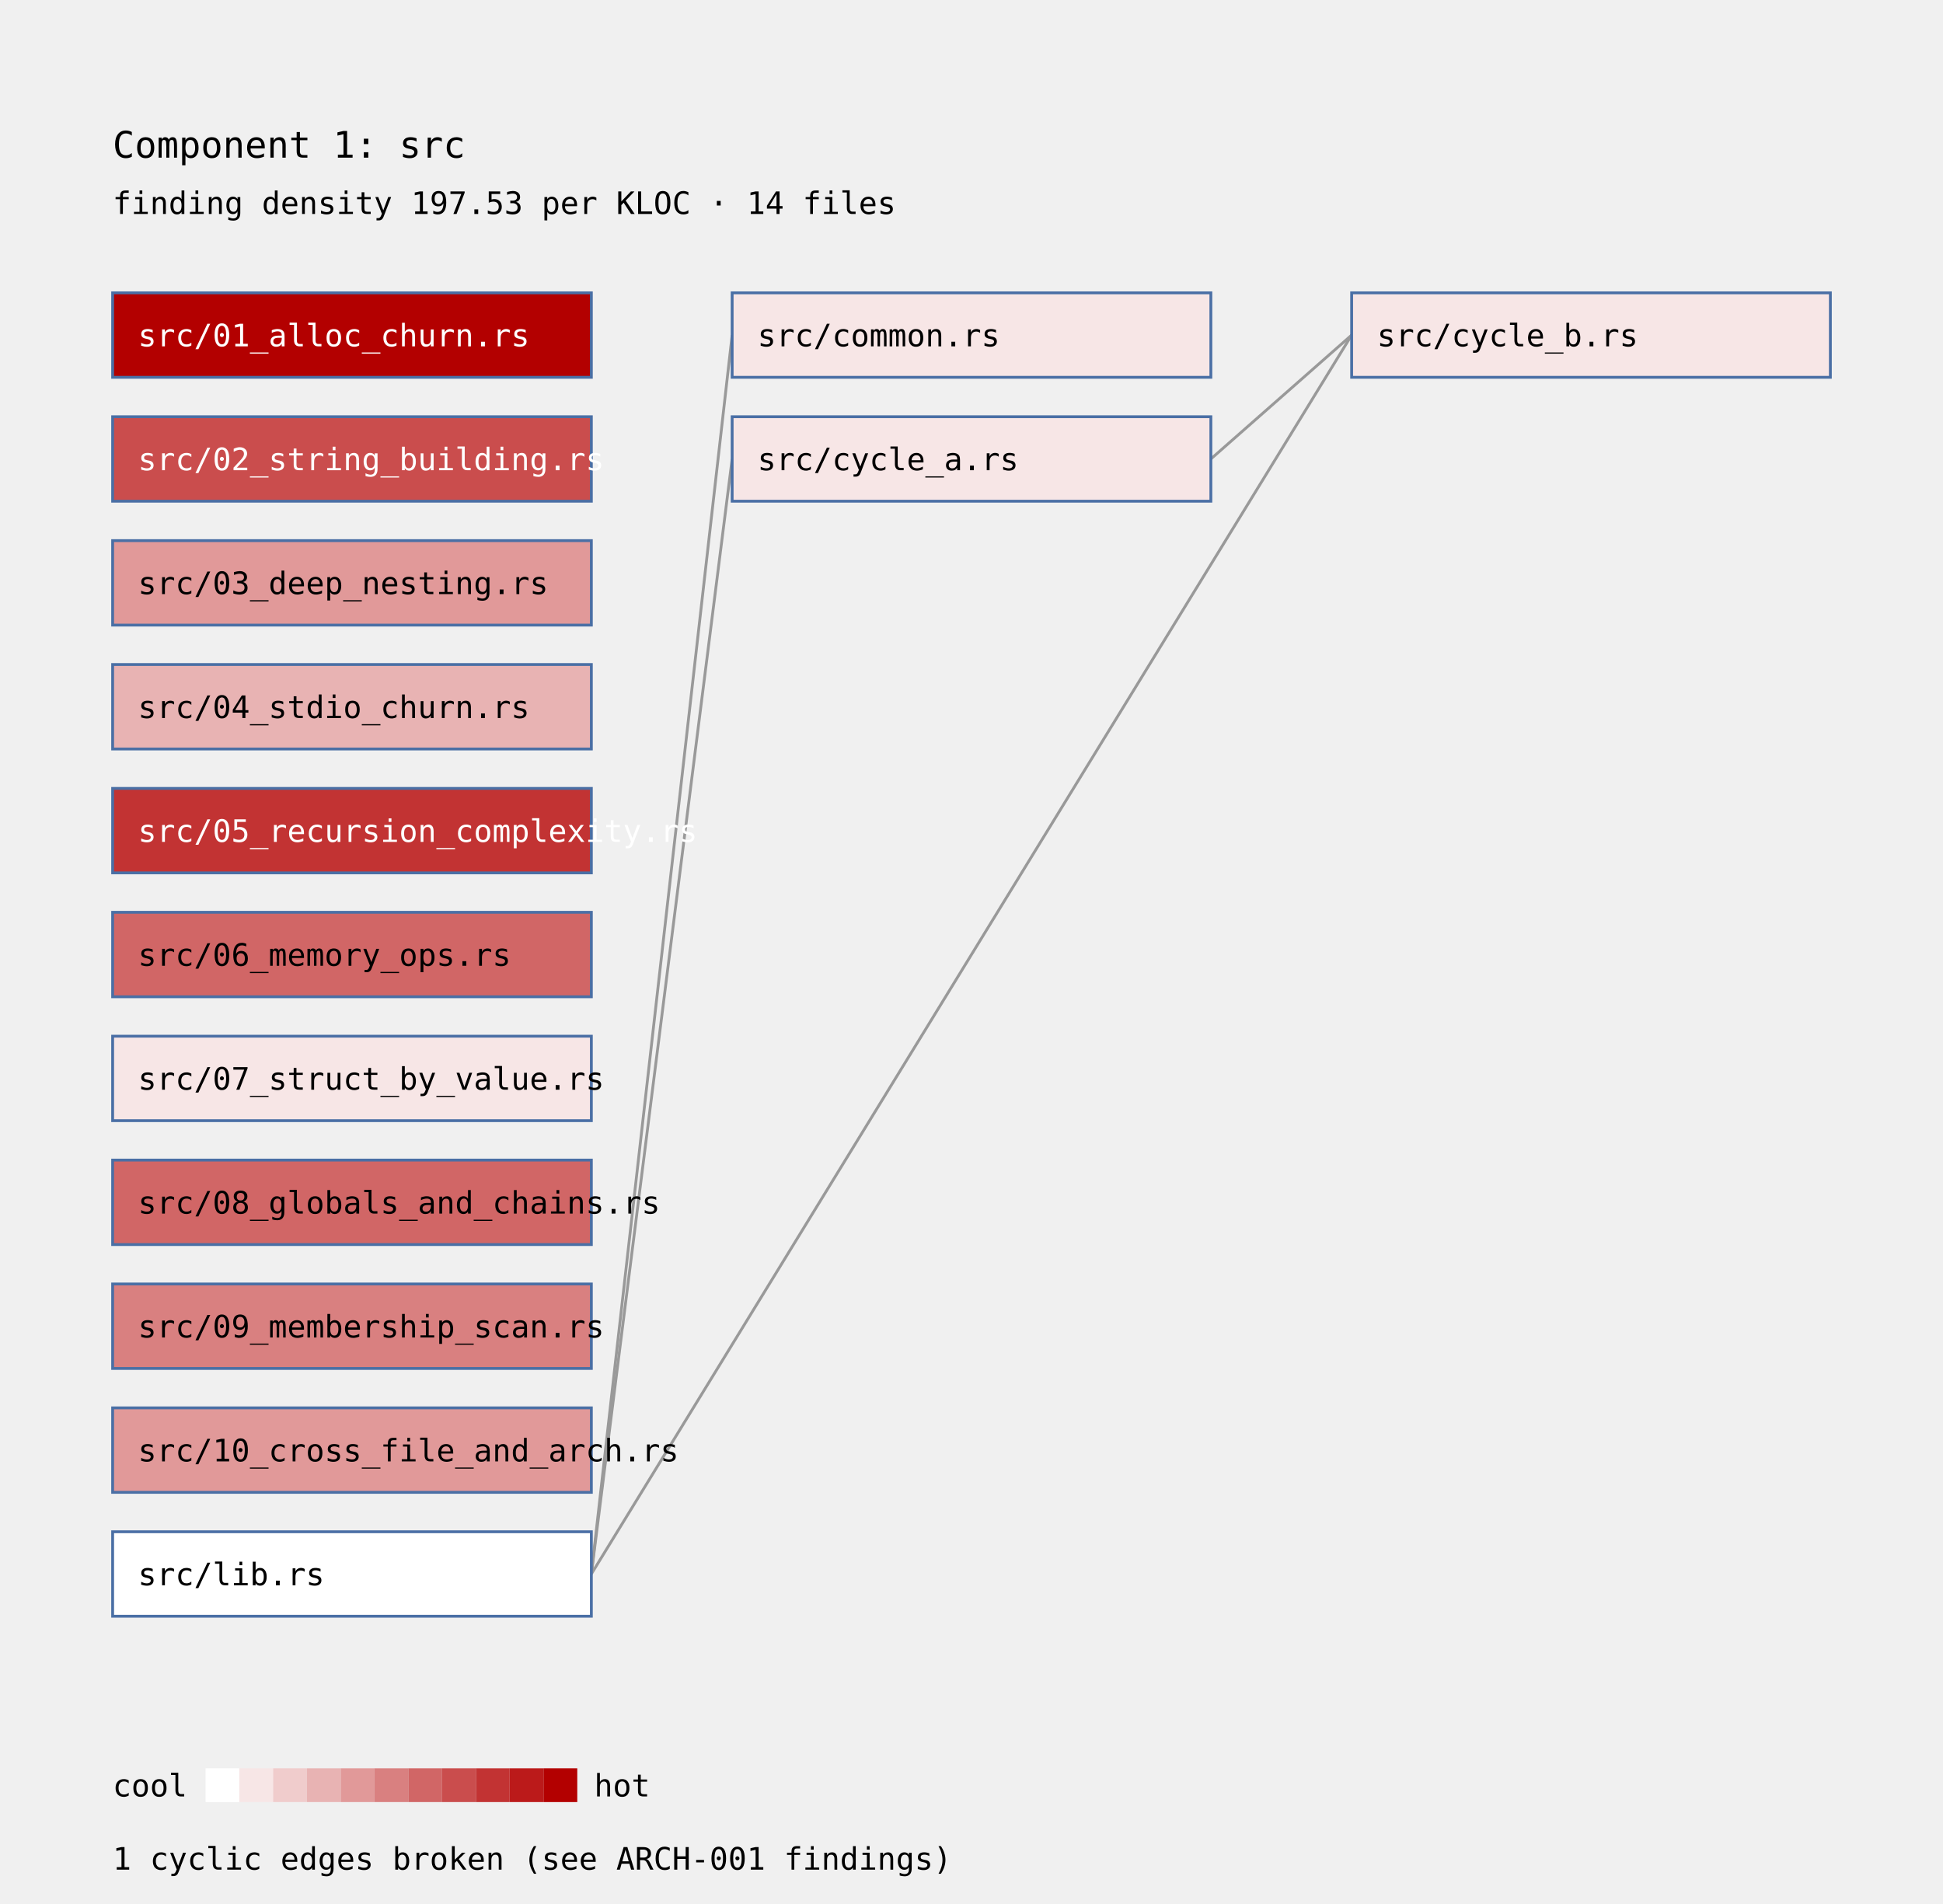
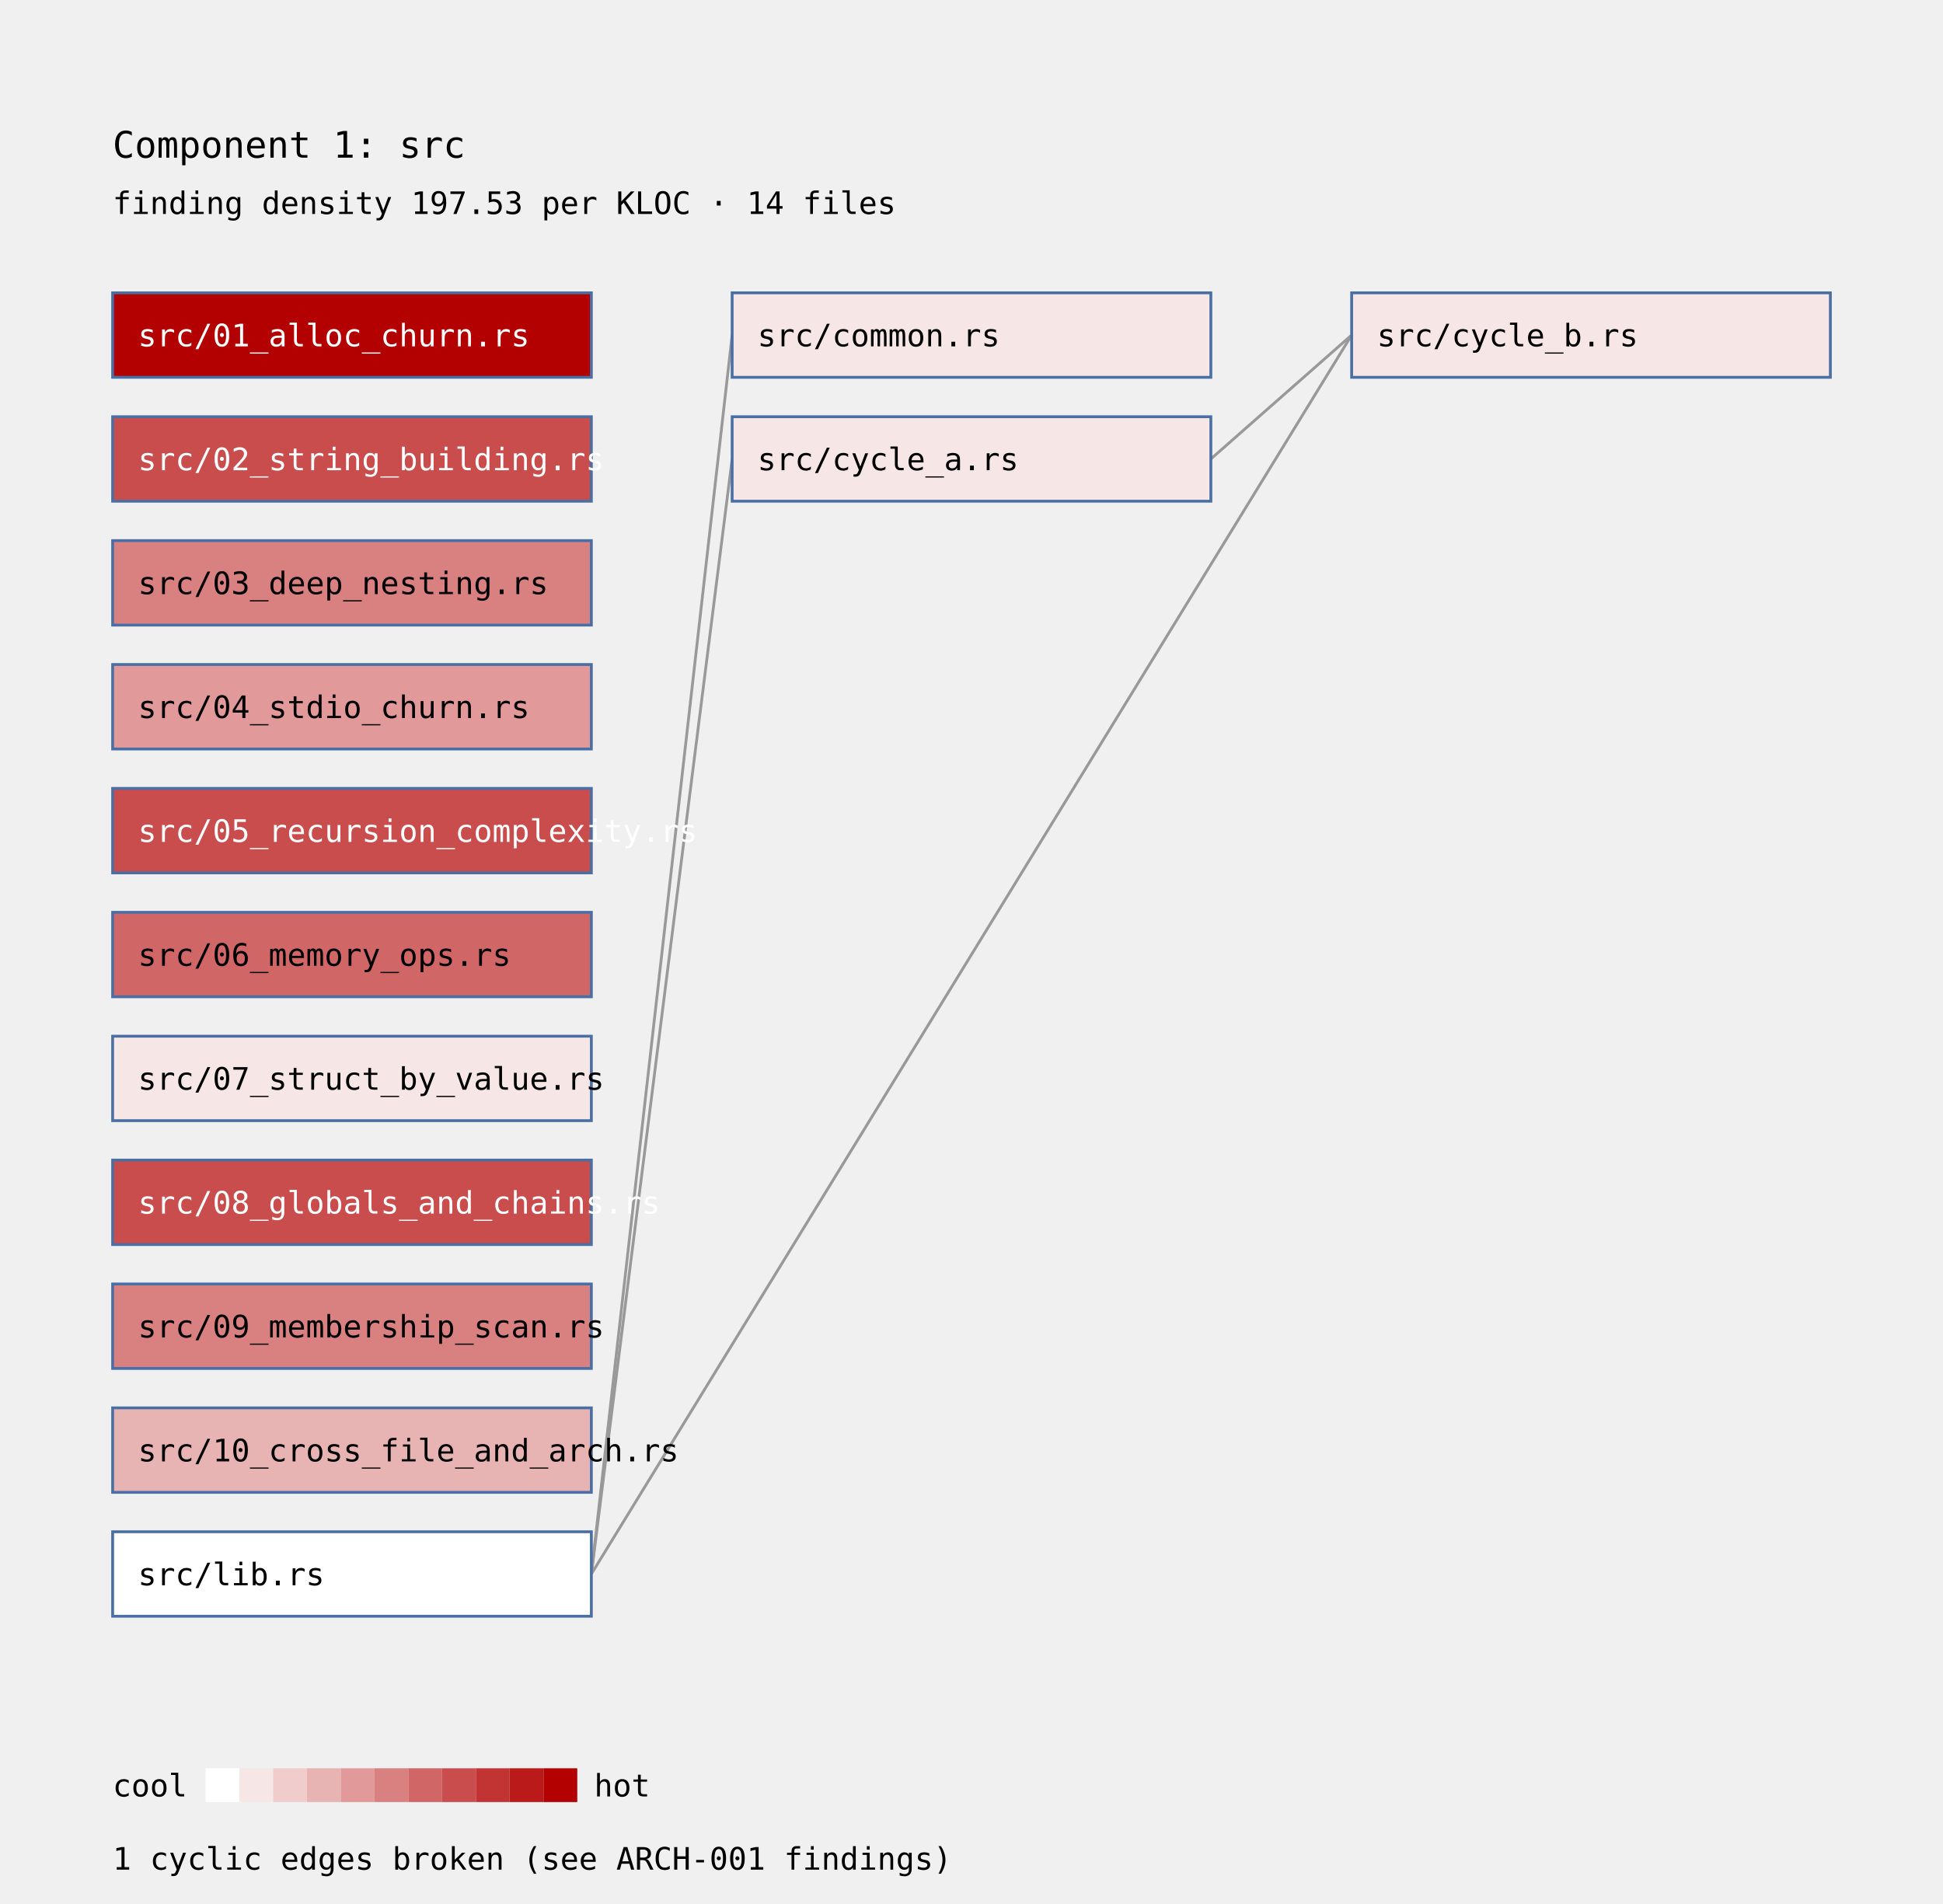
<svg xmlns="http://www.w3.org/2000/svg" width="690" height="676" viewBox="0 0 690 676">
  <text x="40" y="56" font-family="monospace" font-size="13">Component 1: src</text>
  <text x="40" y="76" font-family="monospace" font-size="11">finding density 197.53 per KLOC · 14 files</text>
  <g stroke="#999999" stroke-width="1">
    <line x1="430" y1="163" x2="480" y2="119" />
    <line x1="210" y1="559" x2="260" y2="119" />
    <line x1="210" y1="559" x2="260" y2="163" />
    <line x1="210" y1="559" x2="480" y2="119" />
  </g>
  <g font-family="monospace" font-size="11">
    <rect x="40" y="104" width="170" height="30" fill="#b30000" stroke="#4a6fa5" />
    <text x="49" y="123" fill="#ffffff">src/01_alloc_churn.rs</text>
    <rect x="40" y="148" width="170" height="30" fill="#ca4d4d" stroke="#4a6fa5" />
    <text x="49" y="167" fill="#ffffff">src/02_string_building.rs</text>
-     <rect x="40" y="192" width="170" height="30" fill="#e19999" stroke="#4a6fa5" />
+     <rect x="40" y="192" width="170" height="30" fill="#d98080" stroke="#4a6fa5" />
    <text x="49" y="211">src/03_deep_nesting.rs</text>
-     <rect x="40" y="236" width="170" height="30" fill="#e8b3b3" stroke="#4a6fa5" />
+     <rect x="40" y="236" width="170" height="30" fill="#e19999" stroke="#4a6fa5" />
    <text x="49" y="255">src/04_stdio_churn.rs</text>
-     <rect x="40" y="280" width="170" height="30" fill="#c23333" stroke="#4a6fa5" />
+     <rect x="40" y="280" width="170" height="30" fill="#ca4d4d" stroke="#4a6fa5" />
    <text x="49" y="299" fill="#ffffff">src/05_recursion_complexity.rs</text>
    <rect x="40" y="324" width="170" height="30" fill="#d16666" stroke="#4a6fa5" />
    <text x="49" y="343">src/06_memory_ops.rs</text>
    <rect x="40" y="368" width="170" height="30" fill="#f7e6e6" stroke="#4a6fa5" />
    <text x="49" y="387">src/07_struct_by_value.rs</text>
-     <rect x="40" y="412" width="170" height="30" fill="#d16666" stroke="#4a6fa5" />
-     <text x="49" y="431">src/08_globals_and_chains.rs</text>
+     <rect x="40" y="412" width="170" height="30" fill="#ca4d4d" stroke="#4a6fa5" />
+     <text x="49" y="431" fill="#ffffff">src/08_globals_and_chains.rs</text>
    <rect x="40" y="456" width="170" height="30" fill="#d98080" stroke="#4a6fa5" />
    <text x="49" y="475">src/09_membership_scan.rs</text>
-     <rect x="40" y="500" width="170" height="30" fill="#e19999" stroke="#4a6fa5" />
+     <rect x="40" y="500" width="170" height="30" fill="#e8b3b3" stroke="#4a6fa5" />
    <text x="49" y="519">src/10_cross_file_and_arch.rs</text>
    <rect x="260" y="104" width="170" height="30" fill="#f7e6e6" stroke="#4a6fa5" />
    <text x="269" y="123">src/common.rs</text>
    <rect x="260" y="148" width="170" height="30" fill="#f7e6e6" stroke="#4a6fa5" />
    <text x="269" y="167">src/cycle_a.rs</text>
    <rect x="480" y="104" width="170" height="30" fill="#f7e6e6" stroke="#4a6fa5" />
    <text x="489" y="123">src/cycle_b.rs</text>
    <rect x="40" y="544" width="170" height="30" fill="#ffffff" stroke="#4a6fa5" />
    <text x="49" y="563">src/lib.rs</text>
  </g>
  <text x="40" y="638" font-family="monospace" font-size="11">cool</text>
  <rect x="73" y="628" width="12" height="12" fill="#ffffff" />
  <rect x="85" y="628" width="12" height="12" fill="#f7e6e6" />
  <rect x="97" y="628" width="12" height="12" fill="#f0cccc" />
  <rect x="109" y="628" width="12" height="12" fill="#e8b3b3" />
  <rect x="121" y="628" width="12" height="12" fill="#e19999" />
  <rect x="133" y="628" width="12" height="12" fill="#d98080" />
  <rect x="145" y="628" width="12" height="12" fill="#d16666" />
  <rect x="157" y="628" width="12" height="12" fill="#ca4d4d" />
  <rect x="169" y="628" width="12" height="12" fill="#c23333" />
  <rect x="181" y="628" width="12" height="12" fill="#bb1a1a" />
  <rect x="193" y="628" width="12" height="12" fill="#b30000" />
  <text x="211" y="638" font-family="monospace" font-size="11">hot</text>
  <text x="40" y="664" font-family="monospace" font-size="11">1 cyclic edges broken (see ARCH-001 findings)</text>
</svg>
